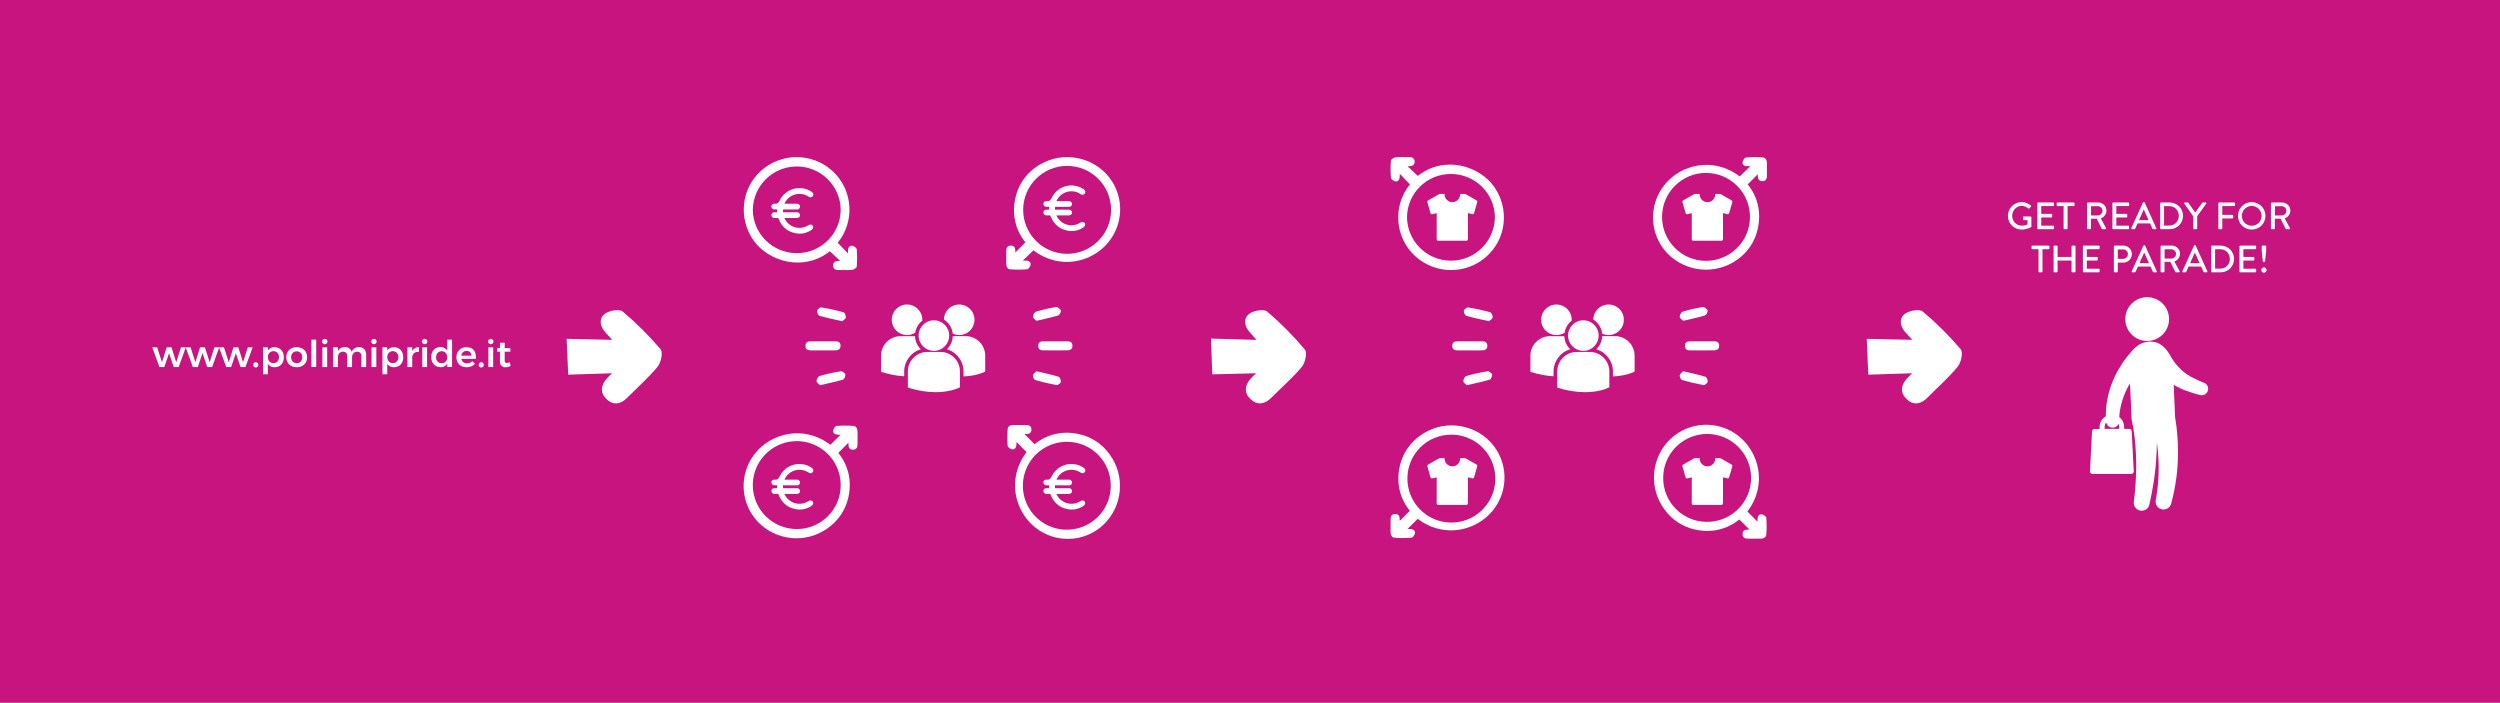
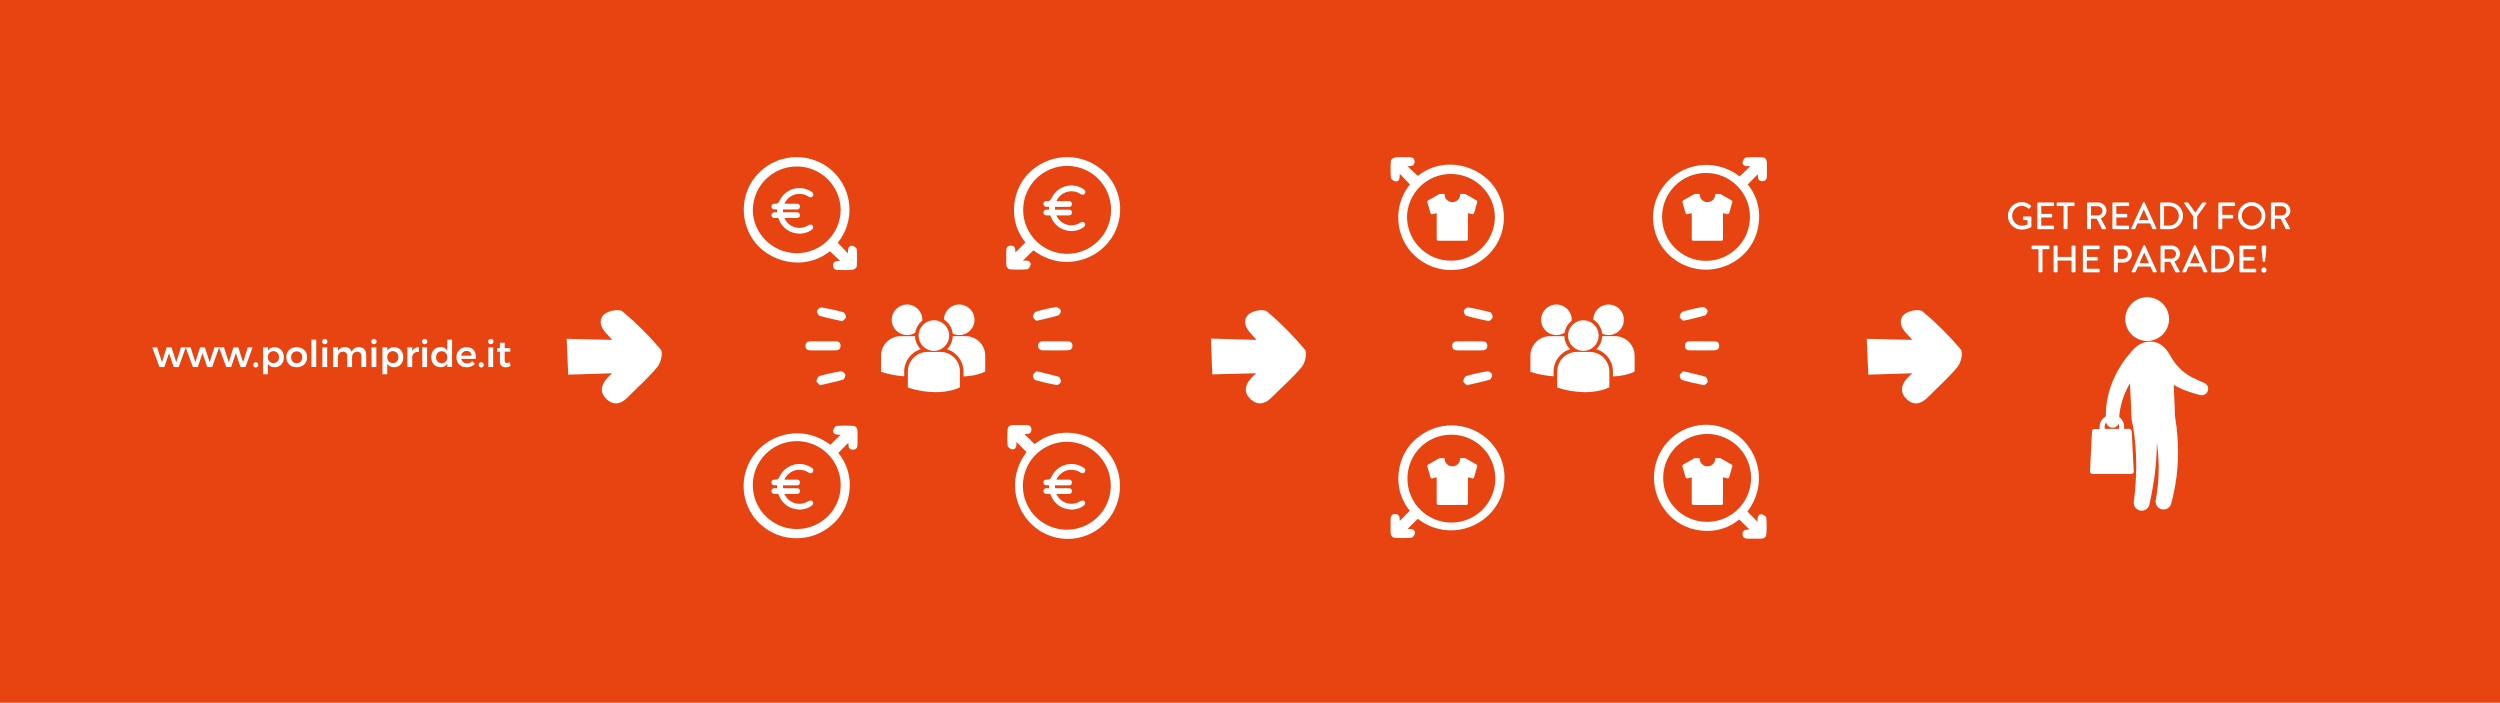
<svg xmlns="http://www.w3.org/2000/svg" version="1.1" viewBox="0 0 1921 540">
  <defs>
-     <style>.cls-1{fill:#c7147f;}.cls-2{fill:#fff;}</style>
+     <style>.cls-1{fill:#E74412;}.cls-2{fill:#fff;}</style>
  </defs>
-   <path d="m0 0h1921v540h-1921z" fill="#c7147f" />
+   <path d="m0 0h1921v540h-1921z" fill="#E74412" />
  <g fill="#fff">
    <path class="cls-2" d="m598 167.5h-2.84a2.2 2.2 0 1 1-0.11-4.39h2c0-0.43 0.06-0.75 0.07-1.07s0-0.64 0-1.14h-2.17a2.17 2.17 0 0 1-2.18-2.24 2 2 0 0 1 2.28-2.1c2.23 0.29 3.15-0.62 4.14-2.63a16.76 16.76 0 0 1 24.52-6.5c1.21 0.84 1.58 1.89 1.05 3a2.2 2.2 0 0 1-2.74 1.09 8.9 8.9 0 0 1-1.29-0.75 12.53 12.53 0 0 0-17.67 5.16c-0.07 0.14-0.12 0.29-0.25 0.63h9.63a2.2 2.2 0 1 1-0.09 4.39h-10.68v2.16h10.57a2.29 2.29 0 0 1 2.52 2.2c0 1.32-1 2.2-2.61 2.21h-9.4c0.27 0.53 0.44 0.94 0.66 1.31a12.57 12.57 0 0 0 17.66 4.29 3.62 3.62 0 0 1 2.52-0.46 2.28 2.28 0 0 1 1.27 1.74 2.81 2.81 0 0 1-1 2.06 15.64 15.64 0 0 1-11.8 2.89c-6.69-1-11.22-4.84-13.75-11.08-0.09-0.27-0.2-0.47-0.31-0.77z" />
    <path class="cls-2" d="m807 165.5h-2.84a2.2 2.2 0 1 1-0.11-4.39h2c0-0.43 0.06-0.75 0.07-1.07s0-0.64 0-1.14h-2.17a2.17 2.17 0 0 1-2.18-2.24 2 2 0 0 1 2.28-2.1c2.23 0.29 3.15-0.62 4.14-2.63a16.76 16.76 0 0 1 24.52-6.5c1.21 0.84 1.58 1.89 1.05 3a2.2 2.2 0 0 1-2.74 1.09 8.9 8.9 0 0 1-1.29-0.75 12.53 12.53 0 0 0-17.67 5.16c-0.07 0.14-0.12 0.29-0.25 0.63h9.63a2.2 2.2 0 1 1-0.09 4.39h-10.68v2.16h10.57a2.29 2.29 0 0 1 2.52 2.2c0 1.32-1 2.2-2.61 2.21h-9.4c0.27 0.53 0.44 0.94 0.66 1.31a12.57 12.57 0 0 0 17.66 4.29 3.62 3.62 0 0 1 2.52-0.46 2.28 2.28 0 0 1 1.27 1.74 2.81 2.81 0 0 1-1 2.06 15.64 15.64 0 0 1-11.8 2.89c-6.69-1-11.22-4.84-13.75-11.08-0.09-0.27-0.2-0.47-0.31-0.77z" />
    <path class="cls-2" d="m598 379.5h-2.84a2.2 2.2 0 1 1-0.11-4.39h2c0-0.43 0.06-0.75 0.07-1.07s0-0.64 0-1.14h-2.17a2.17 2.17 0 0 1-2.18-2.24 2 2 0 0 1 2.28-2.1c2.23 0.29 3.15-0.62 4.14-2.63a16.76 16.76 0 0 1 24.52-6.5c1.21 0.84 1.58 1.89 1.05 3a2.2 2.2 0 0 1-2.74 1.09 8.9 8.9 0 0 1-1.29-0.75 12.53 12.53 0 0 0-17.67 5.16c-0.07 0.14-0.12 0.29-0.25 0.63h9.63a2.2 2.2 0 1 1-0.09 4.39h-10.68v2.16h10.57a2.29 2.29 0 0 1 2.52 2.2c0 1.32-1 2.2-2.61 2.21h-9.4c0.27 0.53 0.44 0.94 0.66 1.31a12.57 12.57 0 0 0 17.66 4.29 3.62 3.62 0 0 1 2.52-0.46 2.28 2.28 0 0 1 1.27 1.74 2.81 2.81 0 0 1-1 2.06 15.64 15.64 0 0 1-11.8 2.89c-6.69-1-11.22-4.84-13.75-11.08-0.09-0.27-0.2-0.47-0.31-0.77z" />
    <path class="cls-2" d="m807 379.5h-2.84a2.2 2.2 0 1 1-0.11-4.39h2c0-0.43 0.06-0.75 0.07-1.07s0-0.64 0-1.14h-2.17a2.17 2.17 0 0 1-2.18-2.24 2 2 0 0 1 2.28-2.1c2.23 0.29 3.15-0.62 4.14-2.63a16.76 16.76 0 0 1 24.52-6.5c1.21 0.84 1.58 1.89 1.05 3a2.2 2.2 0 0 1-2.74 1.09 8.9 8.9 0 0 1-1.29-0.75 12.53 12.53 0 0 0-17.67 5.16c-0.07 0.14-0.12 0.29-0.25 0.63h9.63a2.2 2.2 0 1 1-0.09 4.39h-10.68v2.16h10.57a2.29 2.29 0 0 1 2.52 2.2c0 1.32-1 2.2-2.61 2.21h-9.4c0.27 0.53 0.44 0.94 0.66 1.31a12.57 12.57 0 0 0 17.66 4.29 3.62 3.62 0 0 1 2.52-0.46 2.28 2.28 0 0 1 1.27 1.74 2.81 2.81 0 0 1-1 2.06 15.64 15.64 0 0 1-11.8 2.89c-6.69-1-11.22-4.84-13.75-11.08-0.09-0.27-0.2-0.47-0.31-0.77z" />
    <path class="cls-2" d="m1134.6 357-8.4-4.8a1.2 1.2 0 0 0-0.6-0.16h-3.6a1.2 1.2 0 0 1 0 0.3 6 6 0 0 1-12 0 1.2 1.2 0 0 1 0-0.3h-3.64a1.21 1.21 0 0 0-0.6 0.16l-8.4 4.8a1.2 1.2 0 0 0-0.56 1.37l2.4 8.4a1.21 1.21 0 0 0 1.44 0.84l3.31-0.83v20.02a1.2 1.2 0 0 0 1.2 1.2h21.6a1.2 1.2 0 0 0 1.2-1.2v-20.06l3.31 0.83a1.2 1.2 0 0 0 1.44-0.84l2.4-8.4a1.2 1.2 0 0 0-0.5-1.33z" />
    <path class="cls-2" d="m1330.6 357-8.4-4.8a1.2 1.2 0 0 0-0.6-0.16h-3.6a1.2 1.2 0 0 1 0 0.3 6 6 0 0 1-12 0 1.2 1.2 0 0 1 0-0.3h-3.64a1.21 1.21 0 0 0-0.6 0.16l-8.4 4.8a1.2 1.2 0 0 0-0.56 1.37l2.4 8.4a1.21 1.21 0 0 0 1.44 0.84l3.31-0.83v20.02a1.2 1.2 0 0 0 1.2 1.2h21.6a1.2 1.2 0 0 0 1.2-1.2v-20.06l3.31 0.83a1.2 1.2 0 0 0 1.44-0.84l2.4-8.4a1.2 1.2 0 0 0-0.5-1.33z" />
    <path class="cls-2" d="m1330.6 154-8.4-4.8a1.2 1.2 0 0 0-0.6-0.16h-3.6a1.2 1.2 0 0 1 0 0.3 6 6 0 0 1-12 0 1.2 1.2 0 0 1 0-0.3h-3.64a1.21 1.21 0 0 0-0.6 0.16l-8.4 4.8a1.2 1.2 0 0 0-0.56 1.37l2.4 8.4a1.21 1.21 0 0 0 1.44 0.84l3.31-0.83v20.02a1.2 1.2 0 0 0 1.2 1.2h21.6a1.2 1.2 0 0 0 1.2-1.2v-20.06l3.31 0.83a1.2 1.2 0 0 0 1.44-0.84l2.4-8.4a1.2 1.2 0 0 0-0.5-1.33z" />
    <path class="cls-2" d="m1134.6 154-8.4-4.8a1.2 1.2 0 0 0-0.6-0.16h-3.6a1.2 1.2 0 0 1 0 0.3 6 6 0 0 1-12 0 1.2 1.2 0 0 1 0-0.3h-3.64a1.21 1.21 0 0 0-0.6 0.16l-8.4 4.8a1.2 1.2 0 0 0-0.56 1.37l2.4 8.4a1.21 1.21 0 0 0 1.44 0.84l3.31-0.83v20.02a1.2 1.2 0 0 0 1.2 1.2h21.6a1.2 1.2 0 0 0 1.2-1.2v-20.06l3.31 0.83a1.2 1.2 0 0 0 1.44-0.84l2.4-8.4a1.2 1.2 0 0 0-0.5-1.33z" />
    <path class="cls-2" d="m1083.4 141.72-7.8-8.16c0 0.92-0.06 1.76-0.12 2.58-0.14 2-1.29 3.57-3.25 3.25-1.31-0.21-3.34-1.65-3.43-2.68a77.51 77.51 0 0 1 0-13.32c0.08-1 2.24-2.36 3.54-2.49 3.55-0.35 7.15-0.11 10.73-0.13 2.27 0 3.83 0.93 3.92 3.3s-1.35 3.5-3.62 3.65h-1.87l7.93 7.44c20.62-16.21 47.51-7.57 58.7 8.38 11.81 16.83 9.45 39.85-5.82 53.49a40.85 40.85 0 0 1-54.79-0.12 40.32 40.32 0 0 1-4.12-55.19zm-2.25 25.5a33.77 33.77 0 0 0 67.53-0.23c-0.05-18.36-15.33-33.37-33.9-33.3a33.61 33.61 0 0 0-33.64 33.53z" />
    <path class="cls-2" d="m1336.8 135.59 8.18-7.92h-3c-2-0.13-3.29-1.43-3-3.17 0.22-1.32 1.59-3.38 2.6-3.47a81.06 81.06 0 0 1 13-0.06c2.17 0.16 3.08 2.15 3.11 4.3v9.87c0 2.32-0.88 4.05-3.48 4.07s-3.51-1.63-3.49-4c0-0.56-0.06-1.12-0.07-1.29l-7.69 7.76c7.73 9.7 10.53 21.4 7.69 34.24a38.85 38.85 0 0 1-15.74 23.61 41.37 41.37 0 0 1-54-5.16 39.92 39.92 0 0 1-1.67-52.57c12.15-15.13 37.01-21.8 57.56-6.21zm7.88 31.22a33.78 33.78 0 0 0-67.56-0.29 33.78 33.78 0 0 0 67.56 0.29z" />
    <path class="cls-2" d="m1089.4 398.67-7.83 7.73c0.84 0 1.76 0.06 2.67 0.13 2 0.17 3.28 1.46 3 3.2-0.23 1.32-1.61 3.37-2.62 3.46a80.77 80.77 0 0 1-13 0c-2.17-0.16-3.07-2.16-3.09-4.31q0-4.93 0-9.87c0-2.31 0.89-4.06 3.49-4.07s3.51 1.64 3.48 4c0 0.56 0.06 1.11 0.08 1.33l7.7-7.8c-7.67-9.65-10.53-21.24-7.75-34a39 39 0 0 1 15.65-23.67 41.12 41.12 0 0 1 54 4.78 40 40 0 0 1 2 52.56c-12.13 15.21-37.03 22.27-57.78 6.53zm-7.93-31.29a33.77 33.77 0 1 0 33.81-33.38 33.57 33.57 0 0 0-33.81 33.38z" />
    <path class="cls-2" d="m1342.7 393.05 7.73 7.83c0-0.84 0.06-1.76 0.13-2.67 0.17-2 1.46-3.28 3.2-3 1.32 0.23 3.37 1.61 3.46 2.62a80.77 80.77 0 0 1 0 13c-0.16 2.17-2.16 3.07-4.31 3.09q-4.93 0-9.87 0c-2.31 0-4.06-0.89-4.07-3.49s1.64-3.51 4-3.48c0.56 0 1.11-0.06 1.33-0.08l-7.8-7.7c-9.65 7.67-21.24 10.53-34 7.75a39 39 0 0 1-23.67-15.65 41.12 41.12 0 0 1 4.78-54 40 40 0 0 1 52.56-2c15.21 12.13 22.27 37.04 6.53 57.78zm-31.3 7.95a33.77 33.77 0 1 0-33.4-33.83 33.57 33.57 0 0 0 33.4 33.83z" />
    <path class="cls-2" d="m1129.5 269.23h-9.56c-2.29 0-4.07-0.8-4.05-3.44s1.62-3.52 4-3.51h19.1c2.23 0 3.8 0.8 3.88 3.27s-1.46 3.63-3.82 3.67c-3.15 0.04-6.33 0-9.52 0.01z" />
    <path class="cls-2" d="m1307.9 262.27h9.28c2.24 0 3.81 0.84 3.85 3.31s-1.46 3.57-3.66 3.61c-6.38 0.09-12.76 0.08-19.13 0-2.27 0-3.62-1.26-3.52-3.66s1.47-3.23 3.62-3.24c3.18-0.03 6.37-0.02 9.56-0.02z" />
    <path class="cls-2" d="m1144.1 246.82c-6.3-1.44-11.9-2.55-17.36-4.14-1-0.29-2.17-2.67-1.93-3.81s2.31-2.82 3.32-2.65a154.69 154.69 0 0 1 17 3.77c1 0.27 2 2.68 1.83 3.9s-1.98 2.11-2.86 2.93z" />
    <path class="cls-2" d="m1127.1 296c-0.87-0.93-2.69-2-2.7-3.08 0-1.37 1.18-3.65 2.31-4a138.1 138.1 0 0 1 16.37-3.63c1.06-0.17 3.2 1.41 3.45 2.5s-0.85 3.64-1.83 3.93c-5.54 1.66-11.22 2.8-17.6 4.28z" />
    <path class="cls-2" d="m1293.4 285.25c6.18 1.48 11.66 2.61 17 4.22 1 0.29 2 2.69 1.75 3.93-0.17 1-2.23 2.68-3.17 2.51a158.3 158.3 0 0 1-16.52-3.93c-0.93-0.27-2-2.55-1.75-3.68s1.85-2.16 2.69-3.05z" />
    <path class="cls-2" d="m1293.4 246.52c-0.85-0.88-2.67-1.92-2.71-3 0-1.36 1.12-3.66 2.24-4a115.39 115.39 0 0 1 15.47-3.59c1.14-0.18 3.28 1.42 3.69 2.63 0.34 1-0.94 3.51-2 3.82-5.21 1.62-10.6 2.68-16.69 4.14z" />
    <path class="cls-2" d="m643.72 186.52 7.8 8.16c0-0.92 0.06-1.76 0.12-2.58 0.14-2 1.29-3.57 3.25-3.25 1.31 0.21 3.34 1.65 3.43 2.68a77.51 77.51 0 0 1 0 13.32c-0.08 1-2.24 2.36-3.54 2.49-3.55 0.35-7.15 0.11-10.73 0.13-2.27 0-3.83-0.93-3.92-3.3s1.35-3.5 3.62-3.65h1.87l-7.93-7.44c-20.62 16.21-47.51 7.57-58.7-8.38-11.81-16.83-9.45-39.85 5.82-53.49a40.85 40.85 0 0 1 54.79 0.12 40.32 40.32 0 0 1 4.12 55.19zm2.28-25.52a33.77 33.77 0 0 0-67.53 0.23c0.05 18.36 15.33 33.37 33.9 33.3a33.61 33.61 0 0 0 33.63-33.53z" />
    <path class="cls-2" d="m794.09 192.34-8.18 7.92h3c2 0.13 3.29 1.43 3 3.17-0.22 1.32-1.59 3.38-2.6 3.47a81.06 81.06 0 0 1-13 0.06c-2.17-0.16-3.08-2.15-3.11-4.3v-9.87c0-2.32 0.88-4.05 3.48-4.07s3.51 1.63 3.49 4c0 0.56 0.06 1.12 0.07 1.29l7.69-7.76c-7.73-9.7-10.53-21.4-7.69-34.24a38.85 38.85 0 0 1 15.76-23.59 41.37 41.37 0 0 1 54 5.16 39.92 39.92 0 0 1 1.67 52.57c-12.17 15.11-37.03 21.85-57.58 6.19zm-7.88-31.22a33.78 33.78 0 0 0 67.56 0.29 33.78 33.78 0 0 0-67.56-0.29z" />
    <path class="cls-2" d="m638.05 341.81 7.83-7.73c-0.84 0-1.76-0.06-2.67-0.13-2-0.17-3.28-1.46-3-3.2 0.23-1.32 1.61-3.37 2.62-3.46a80.77 80.77 0 0 1 13 0c2.17 0.16 3.07 2.16 3.09 4.31q0 4.93 0 9.87c0 2.31-0.89 4.06-3.49 4.07s-3.51-1.64-3.48-4c0-0.56-0.06-1.11-0.08-1.33l-7.7 7.8c7.67 9.65 10.53 21.24 7.75 34a39 39 0 0 1-15.65 23.67 41.12 41.12 0 0 1-54-4.78 40 40 0 0 1-2-52.56c12.13-15.22 37.04-22.27 57.78-6.53zm7.95 31.28a33.77 33.77 0 1 0-33.81 33.42 33.57 33.57 0 0 0 33.81-33.42z" />
    <path class="cls-2" d="m788.81 347.42-7.73-7.83c0 0.84-0.06 1.76-0.13 2.67-0.17 2-1.46 3.28-3.2 3-1.32-0.23-3.37-1.61-3.46-2.62a80.77 80.77 0 0 1 0-13c0.16-2.17 2.16-3.07 4.31-3.09q4.93 0 9.87 0c2.31 0 4.06 0.89 4.07 3.49s-1.64 3.51-4 3.48c-0.56 0-1.11 0.06-1.33 0.08l7.8 7.7c9.65-7.67 21.24-10.53 34-7.75a39 39 0 0 1 23.67 15.65 41.12 41.12 0 0 1-4.78 54 40 40 0 0 1-52.56 2c-15.22-12.13-22.27-37.03-6.53-57.78zm31.29-7.93a33.77 33.77 0 1 0 33.42 33.81 33.57 33.57 0 0 0-33.42-33.81z" />
    <path class="cls-2" d="m632.54 269.23h-9.56c-2.29 0-4.07-0.8-4.05-3.44s1.62-3.52 4-3.51h19.07c2.23 0 3.8 0.8 3.88 3.27s-1.46 3.63-3.82 3.67c-3.15 0.04-6.33 0-9.52 0.01z" />
    <path class="cls-2" d="m810.94 262.27h9.28c2.24 0 3.81 0.84 3.85 3.31s-1.46 3.57-3.66 3.61c-6.38 0.09-12.76 0.08-19.13 0-2.27 0-3.62-1.26-3.52-3.66s1.47-3.23 3.62-3.24c3.18-0.03 6.37-0.02 9.56-0.02z" />
    <path class="cls-2" d="m647.12 246.82c-6.3-1.44-11.9-2.55-17.36-4.14-1-0.29-2.17-2.67-1.93-3.81s2.31-2.82 3.32-2.65a154.69 154.69 0 0 1 17 3.77c1 0.27 2 2.68 1.83 3.9s-1.98 2.11-2.86 2.93z" />
    <path class="cls-2" d="m630.14 296c-0.87-0.93-2.69-2-2.7-3.08 0-1.37 1.18-3.65 2.31-4a138.1 138.1 0 0 1 16.37-3.63c1.06-0.17 3.2 1.41 3.45 2.5s-0.85 3.64-1.83 3.93c-5.54 1.66-11.22 2.8-17.6 4.28z" />
    <path class="cls-2" d="m796.4 285.25c6.18 1.48 11.66 2.61 17 4.22 1 0.29 2 2.69 1.75 3.93-0.17 1-2.23 2.68-3.17 2.51a158.3 158.3 0 0 1-16.53-3.91c-0.93-0.27-2-2.55-1.75-3.68s1.86-2.18 2.7-3.07z" />
    <path class="cls-2" d="m796.44 246.52c-0.85-0.88-2.67-1.92-2.71-3 0-1.36 1.12-3.66 2.24-4a115.39 115.39 0 0 1 15.47-3.59c1.14-0.18 3.28 1.42 3.69 2.63 0.34 1-0.94 3.51-2 3.82-5.21 1.62-10.6 2.68-16.69 4.14z" />
    <path class="cls-2" d="m931.5 287.65 33.69-0.84c-1.2 1.18-2.75 2.55-4.12 4.09-4.69 5.27-5.36 11 0 15.93s10.87 3.72 15.85-1.26c7.85-7.85 16.33-15.16 23.4-23.65 2.6-3.12 4.31-10.91 2.39-13.21a240.3 240.3 0 0 0-29.05-29.33c-2.45-2.08-10.06-0.83-13.41 1.55-5 3.56-4.23 9.44-0.09 14.24 1.68 2 3.45 3.83 5.37 6l-35-1z" />
    <path class="cls-2" d="m120.76 266.89 3.71 11.45 3.6-11.45h3.71l3.66 11.45 3.63-11.45h3.71l-5.5 15.17h-3.77l-3.63-10.69-3.6 10.69h-3.77l-5.51-15.14z" />
    <path class="cls-2" d="m146.43 266.89 3.71 11.45 3.6-11.45h3.71l3.66 11.45 3.63-11.45h3.71l-5.45 15.17h-3.77l-3.63-10.69-3.6 10.69h-3.77l-5.56-15.14z" />
    <path class="cls-2" d="m172.09 266.89 3.71 11.45 3.6-11.45h3.71l3.66 11.45 3.63-11.45h3.71l-5.5 15.17h-3.77l-3.63-10.69-3.6 10.69h-3.77l-5.56-15.14z" />
    <path class="cls-2" d="m198.47 280.25a1.95 1.95 0 1 1-3.88 0 1.94 1.94 0 1 1 3.88 0z" />
    <path class="cls-2" d="m218.11 274.55c0 4.56-2.81 7.65-7.12 7.65a5.86 5.86 0 0 1-5.16-2.61v8h-3.69v-20.7h3.69v2.5a5.76 5.76 0 0 1 5.1-2.61c4.29 0 7.18 3.12 7.18 7.77zm-3.74-0.11a4.28 4.28 0 1 0-8.53 0c0 2.72 1.76 4.59 4.28 4.59s4.25-1.9 4.25-4.6z" />
    <path class="cls-2" d="m236 274.46c0 4.62-3.26 7.74-8 7.74s-8-3.12-8-7.74 3.26-7.68 8-7.68 8 3.09 8 7.68zm-12.28 0.06c0 2.72 1.76 4.59 4.25 4.59s4.28-1.87 4.28-4.59a4.22 4.22 0 0 0-4.28-4.56c-2.54 0.04-4.29 1.84-4.29 4.56z" />
    <path class="cls-2" d="m243 261v21h-3.7v-21z" />
    <path class="cls-2" d="m251.64 262.55a2.07 2.07 0 1 1-2.07-2.18 2.06 2.06 0 0 1 2.07 2.18zm-0.23 4.34v15.17h-3.69v-15.17z" />
    <path class="cls-2" d="m281.38 272.59v9.47h-3.71v-8.39a3.14 3.14 0 0 0-3.32-3.46c-2.38 0.08-3.83 1.9-3.83 4.37v7.48h-3.71v-8.39a3.12 3.12 0 0 0-3.29-3.46c-2.41 0.08-3.86 1.9-3.86 4.37v7.48h-3.66v-15.17h3.69v2.81a5.61 5.61 0 0 1 5.33-2.95 5 5 0 0 1 5.22 3.63 5.63 5.63 0 0 1 5.64-3.63c3.4 0 5.5 2.25 5.5 5.84z" />
    <path class="cls-2" d="m289.41 262.55a2.07 2.07 0 1 1-2.07-2.18 2.06 2.06 0 0 1 2.07 2.18zm-0.23 4.34v15.17h-3.68v-15.17z" />
    <path class="cls-2" d="m309.85 274.55c0 4.56-2.81 7.65-7.12 7.65a5.86 5.86 0 0 1-5.16-2.61v8h-3.69v-20.7h3.69v2.5a5.76 5.76 0 0 1 5.1-2.61c4.33 0 7.18 3.12 7.18 7.77zm-3.74-0.11a4.28 4.28 0 1 0-8.53 0c0 2.72 1.76 4.59 4.28 4.59s4.25-1.9 4.25-4.6z" />
    <path class="cls-2" d="m321.91 266.75v3.57c-3.2-0.2-5.16 1.67-5.16 4.42v7.31h-3.69v-15.16h3.69v2.92a5.52 5.52 0 0 1 5.16-3.06z" />
    <path class="cls-2" d="m328.4 262.55a2.07 2.07 0 1 1-2.07-2.18 2.06 2.06 0 0 1 2.07 2.18zm-0.23 4.34v15.17h-3.69v-15.17z" />
    <path class="cls-2" d="m347.37 261v21h-3.69v-2.44a5.76 5.76 0 0 1-5.1 2.61c-4.34 0-7.23-3.17-7.23-7.8s2.89-7.68 7.14-7.68a5.84 5.84 0 0 1 5.19 2.64v-8.33zm-3.69 13.5c0-2.72-1.76-4.62-4.31-4.62s-4.28 1.93-4.31 4.62 1.76 4.62 4.31 4.62 4.31-1.88 4.31-4.6z" />
    <path class="cls-2" d="m365.69 275.77h-11.2a4.23 4.23 0 0 0 4.34 3.46 5.63 5.63 0 0 0 4.08-1.7l2 2.07a8.42 8.42 0 0 1-6.38 2.61c-4.71 0-7.8-3.12-7.8-7.68a7.36 7.36 0 0 1 7.71-7.74c5.32-0.01 7.62 3.48 7.25 8.98zm-3.35-2.47a3.61 3.61 0 0 0-3.88-3.66 4 4 0 0 0-4.05 3.66z" />
    <path class="cls-2" d="m371.73 280.25a1.95 1.95 0 1 1-3.88 0 1.94 1.94 0 1 1 3.88 0z" />
    <path class="cls-2" d="m379.19 262.55a2.07 2.07 0 1 1-2.07-2.18 2.06 2.06 0 0 1 2.07 2.18zm-0.23 4.34v15.17h-3.69v-15.17z" />
    <path class="cls-2" d="m392.4 281.13a7.3 7.3 0 0 1-3.8 1.11 4.14 4.14 0 0 1-4.45-4.54v-7.48h-2.15v-2.69h2.15v-4.17h3.66v4.17h4.34v2.69h-4.34v6.78c0 1.45 0.6 1.93 1.59 1.93a5.16 5.16 0 0 0 2.15-0.62z" />
    <path class="cls-2" d="m1435.6 287.89 33.69-1.07c-1.19 1.19-2.73 2.57-4.09 4.12-4.66 5.31-5.28 11 0.07 15.93s10.89 3.64 15.84-1.37c7.8-7.9 16.23-15.27 23.24-23.81 2.58-3.14 4.23-10.94 2.3-13.22a240.3 240.3 0 0 0-29.25-29.13c-2.47-2.06-10.07-0.76-13.4 1.64-5 3.59-4.16 9.47 0 14.24 1.69 1.94 3.47 3.81 5.41 5.92l-35-0.79z" />
    <path class="cls-2" d="m436.6 287.89 33.69-1.07c-1.19 1.19-2.73 2.57-4.09 4.12-4.66 5.31-5.28 11 0.07 15.93s10.89 3.64 15.84-1.37c7.8-7.9 16.23-15.27 23.24-23.81 2.58-3.14 4.23-10.94 2.3-13.22a240.3 240.3 0 0 0-29.25-29.13c-2.47-2.06-10.07-0.76-13.4 1.64-5 3.59-4.16 9.47 0 14.24 1.69 1.94 3.47 3.81 5.41 5.92l-35-0.79z" />
    <path class="cls-2" d="m725.31 245.55a14.56 14.56 0 0 1 6.78 10.82 11.75 11.75 0 1 0-6.78-10.82zm16.69 12.73h-9.9a14.48 14.48 0 0 1-4.47 10.09 17.88 17.88 0 0 1 12.77 17.11v3.76c9.77-0.36 15.4-3.13 15.77-3.31l0.79-0.4h0.08v-12.2a15.06 15.06 0 0 0-15.04-15.05zm-45-0.8a11.67 11.67 0 0 0 6.25-1.81 14.54 14.54 0 0 1 5.47-9.28v-0.66a11.75 11.75 0 1 0-11.72 11.75zm10.55 10.89a14.49 14.49 0 0 1-4.47-10c-0.37 0-0.73-0.06-1.1-0.06h-9.98a15.06 15.06 0 0 0-15 15v12.39l0.84 0.26a70.55 70.55 0 0 0 16.94 3.19v-3.68a17.88 17.88 0 0 1 12.76-17.1z" />
    <path d="m729.36 257.86a11.75 11.75 0 0 1-11.75 11.75 11.75 11.75 0 0 1-11.75-11.75 11.75 11.75 0 0 1 11.75-11.75 11.75 11.75 0 0 1 11.75 11.75z" />
    <path class="cls-2" d="m722.6 270.41h-10a15.06 15.06 0 0 0-15 15v12.38l0.84 0.26a68.49 68.49 0 0 0 20.46 3.3c11.06 0 17.47-3.15 17.86-3.35l0.78-0.4h0.08v-12.2a15.06 15.06 0 0 0-15.02-14.99z" />
    <path class="cls-2" d="m1224.3 245.55a14.56 14.56 0 0 1 6.78 10.82 11.75 11.75 0 1 0-6.78-10.82zm16.69 12.73h-9.9a14.48 14.48 0 0 1-4.47 10.09 17.88 17.88 0 0 1 12.77 17.11v3.76c9.77-0.36 15.4-3.13 15.77-3.31l0.79-0.4h0.08v-12.2a15.06 15.06 0 0 0-15.1-15.05zm-45-0.8a11.67 11.67 0 0 0 6.25-1.81 14.54 14.54 0 0 1 5.47-9.28v-0.66a11.75 11.75 0 1 0-11.7 11.75zm10.55 10.89a14.49 14.49 0 0 1-4.47-10c-0.37 0-0.73-0.06-1.1-0.06h-10a15.06 15.06 0 0 0-15 15v12.39l0.84 0.26a70.55 70.55 0 0 0 16.94 3.19v-3.68a17.88 17.88 0 0 1 12.78-17.1z" />
    <path d="m1228.4 257.86a11.75 11.75 0 0 1-11.75 11.75 11.75 11.75 0 0 1-11.75-11.75 11.75 11.75 0 0 1 11.75-11.75 11.75 11.75 0 0 1 11.75 11.75z" />
    <path class="cls-2" d="m1221.6 270.41h-10a15.06 15.06 0 0 0-15 15v12.38l0.84 0.26a68.49 68.49 0 0 0 20.46 3.3c11.06 0 17.47-3.15 17.86-3.35l0.78-0.4h0.08v-12.2a15.06 15.06 0 0 0-15.02-14.99z" />
    <path class="cls-2" d="m1649.7 262h0.37a16.82 16.82 0 1 0-0.37 0z" />
    <path class="cls-2" d="m1693.6 294.17c-2.79-1.14-5.56-2.34-8.24-3.73a39.41 39.41 0 0 1-8.59-5.63l-0.47-0.43 0.08 0.06a63.29 63.29 0 0 1-4.42-4.65 37 37 0 0 1-3.86-5.75c-3.17-5.65-6.94-10.23-12.95-11.3a16.66 16.66 0 0 0-14 4 44.4 44.4 0 0 0-3.35 3.41 78.81 78.81 0 0 0-13.15 20 71.2 71.2 0 0 0-4.25 11.72 73.91 73.91 0 0 0-2.1 12.17c-0.14 1.62-0.21 3.26-0.2 4.89a7.06 7.06 0 0 0 0 1 9.39 9.39 0 0 0-4.79 8.18v1.53h-3.91a1.9 1.9 0 0 0-1.9 1.9l-1.55 30.75a1.9 1.9 0 0 0 1.9 1.9h29.84a1.9 1.9 0 0 0 1.9-1.9l-1.6-30.84a1.9 1.9 0 0 0-1.9-1.9h-3.91v-1.55a9.37 9.37 0 0 0-3.72-7.48v-0.9a57.66 57.66 0 0 1 7.16-23.18c0.34-0.62 0.7-1.24 1.07-1.85q0.54 9.36 0.87 18.73 0.11 3 0.21 6.06a23.44 23.44 0 0 0 0.76 6.1 20.08 20.08 0 0 1 0.5 2.34c0.16 0.91 0.33 1.83 0.46 2.75 0.32 1.93 0.55 3.87 0.78 5.81 0.48 4.12 0.76 8.25 1 12.39 0.2 4.29 0.27 8.61 0.15 12.9-0.12 4.11-0.26 8.23-0.61 12.32-0.17 2-0.28 4-0.53 5.92-0.22 1.74-0.4 3.48-0.6 5.22 0 0.25-0.06 0.5-0.09 0.75a6.1 6.1 0 0 0 12 1.94c0.65-3.07 1.33-6.12 1.89-9.21 0.74-4.07 1.45-8.15 2-12.26s1-8.4 1.3-12.62 0.51-8.4 0.57-12.61v-1.25a143.07 143.07 0 0 1 1.28 25.3c-0.15 3.76-0.49 7.5-0.93 11.24-0.31 2.65-0.78 5.27-1.24 7.9a6.09 6.09 0 0 0 11.9 2.57c0.78-3 1.52-5.95 2.15-9 0.83-4 1.47-8.11 2-12.2a152.26 152.26 0 0 0 0.92-25.18q-0.27-6.24-1-12.46-0.37-3-0.85-6-0.12-0.73-0.24-1.46a11.31 11.31 0 0 1-0.1-1.6q-0.05-1.57-0.1-3.14c-0.23-6.71-0.5-13.42-0.86-20.12a55.13 55.13 0 0 0 10.13 4.74 94.59 94.59 0 0 0 9.87 3 5.48 5.48 0 0 0 3.4-0.09 5 5 0 0 0 0.08-9.21zm-65.28 35.38h-11.1v-1.55a5.56 5.56 0 0 1 1.19-3.44 5 5 0 0 0 9.48 1.13 5.55 5.55 0 0 1 0.5 2.31z" />
    <g transform="translate(-4.9253 68.534)" aria-label="GET READY FOR">
      <path d="m1547.8 97.345q0-2.2 0.821-4.136 0.851-1.936 2.259-3.344 1.437-1.437 3.344-2.259 1.936-0.851 4.136-0.851 2.112 0 3.872 0.733 1.76 0.704 3.256 1.995 0.176 0.176 0.176 0.411 0.029 0.235-0.147 0.411-0.323 0.352-0.675 0.704-0.323 0.323-0.645 0.675-0.323 0.352-0.763-0.029-1.027-0.909-2.347-1.437-1.291-0.557-2.64-0.557-1.555 0-2.904 0.616t-2.347 1.672q-0.997 1.027-1.555 2.435-0.557 1.379-0.557 2.904t0.557 2.904q0.557 1.379 1.555 2.435 0.997 1.027 2.347 1.643t2.904 0.616q0.909 0 1.672-0.117 0.763-0.147 1.32-0.323 0.587-0.176 0.939-0.323 0.352-0.176 0.469-0.235v-3.285h-2.875q-0.235 0-0.411-0.147-0.147-0.147-0.147-0.381v-1.701q0-0.557 0.557-0.557h5.339q0.235 0 0.381 0.176 0.147 0.147 0.147 0.381 0 1.76 0 3.549 0.029 1.789 0.029 3.549 0 0.293-0.235 0.469-0.909 0.557-2.053 0.968-0.968 0.381-2.317 0.675-1.32 0.293-2.904 0.293-2.2 0-4.136-0.821-1.907-0.821-3.344-2.229-1.408-1.437-2.259-3.344-0.821-1.936-0.821-4.136z" />
      <path d="m1570.4 87.607q0-0.235 0.147-0.381 0.176-0.176 0.411-0.176h11.733q0.235 0 0.381 0.176 0.176 0.147 0.176 0.381v1.643q0 0.235-0.176 0.411-0.147 0.147-0.381 0.147h-9.269v5.984h7.832q0.235 0 0.381 0.176 0.176 0.147 0.176 0.381v1.643q0 0.235-0.176 0.411-0.147 0.147-0.381 0.147h-7.832v6.307h9.269q0.235 0 0.381 0.176 0.176 0.147 0.176 0.381v1.613q0 0.235-0.176 0.411-0.147 0.147-0.381 0.147h-11.733q-0.235 0-0.411-0.147-0.147-0.176-0.147-0.411z" />
      <path d="m1590.6 89.807h-4.781q-0.235 0-0.411-0.147-0.147-0.176-0.147-0.411v-1.643q0-0.235 0.147-0.381 0.176-0.176 0.411-0.176h12.613q0.235 0 0.381 0.176 0.176 0.147 0.176 0.381v1.643q0 0.235-0.176 0.411-0.147 0.147-0.381 0.147h-4.781v17.219q0 0.235-0.176 0.411-0.147 0.147-0.381 0.147h-1.936q-0.235 0-0.411-0.147-0.147-0.176-0.147-0.411z" />
      <path d="m1608.6 87.607q0-0.235 0.147-0.381 0.176-0.176 0.411-0.176h7.979q1.32 0 2.464 0.499 1.173 0.469 2.053 1.32t1.379 1.995q0.499 1.144 0.499 2.464 0 1.027-0.323 1.936-0.323 0.909-0.909 1.672-0.557 0.763-1.349 1.379-0.792 0.587-1.76 0.968l4.019 7.451q0.147 0.293 0 0.587-0.117 0.264-0.499 0.264h-2.288q-0.176 0-0.293-0.088-0.117-0.088-0.176-0.176l-3.901-7.773h-4.429v7.48q0 0.235-0.176 0.411-0.147 0.147-0.381 0.147h-1.907q-0.235 0-0.411-0.147-0.147-0.176-0.147-0.411zm8.301 9.416q0.704 0 1.349-0.264 0.675-0.293 1.144-0.792 0.499-0.499 0.792-1.144 0.293-0.675 0.293-1.437 0-0.704-0.293-1.349-0.293-0.645-0.792-1.115-0.469-0.469-1.144-0.733-0.645-0.293-1.349-0.293h-5.221v7.128z" />
      <path d="m1628.1 87.607q0-0.235 0.147-0.381 0.176-0.176 0.411-0.176h11.733q0.235 0 0.381 0.176 0.176 0.147 0.176 0.381v1.643q0 0.235-0.176 0.411-0.147 0.147-0.381 0.147h-9.269v5.984h7.832q0.235 0 0.381 0.176 0.176 0.147 0.176 0.381v1.643q0 0.235-0.176 0.411-0.147 0.147-0.381 0.147h-7.832v6.307h9.269q0.235 0 0.381 0.176 0.176 0.147 0.176 0.381v1.613q0 0.235-0.176 0.411-0.147 0.147-0.381 0.147h-11.733q-0.235 0-0.411-0.147-0.147-0.176-0.147-0.411z" />
      <path d="m1643.1 107.58q-0.323 0-0.499-0.235-0.147-0.235 0-0.528l9.005-19.741q0.059-0.147 0.205-0.235 0.176-0.088 0.293-0.088h0.293q0.117 0 0.264 0.088 0.176 0.088 0.235 0.235l8.947 19.741q0.147 0.293-0.029 0.528-0.147 0.235-0.469 0.235h-1.848q-0.469 0-0.675-0.44l-1.819-4.019h-9.592q-0.44 1.027-0.909 2.024-0.44 0.968-0.88 1.995-0.059 0.147-0.235 0.293-0.176 0.147-0.44 0.147zm12.789-6.981-3.608-8.037h-0.147l-3.579 8.037z" />
      <path d="m1664.8 87.607q0-0.235 0.147-0.381 0.147-0.176 0.381-0.176h6.747q2.112 0 3.989 0.821 1.877 0.792 3.285 2.2 1.408 1.379 2.2 3.256 0.821 1.848 0.821 3.96 0 2.141-0.821 4.019-0.792 1.877-2.2 3.285-1.408 1.379-3.285 2.2-1.877 0.792-3.989 0.792h-6.747q-0.235 0-0.381-0.147-0.147-0.176-0.147-0.411zm6.864 17.189q1.613 0 2.963-0.557 1.379-0.557 2.376-1.555 0.997-1.027 1.555-2.376 0.557-1.379 0.557-3.021 0-1.613-0.557-2.963-0.557-1.379-1.555-2.376-0.997-0.997-2.376-1.555-1.349-0.557-2.963-0.557h-3.872v14.96z" />
      <path d="m1690.2 97.697-6.864-9.797q-0.176-0.293-0.029-0.557 0.147-0.293 0.499-0.293h2.171q0.176 0 0.293 0.088 0.117 0.088 0.176 0.176l5.309 7.48 5.309-7.48q0.059-0.088 0.176-0.176 0.147-0.088 0.293-0.088h2.2q0.352 0 0.499 0.293 0.147 0.264-0.029 0.557l-6.952 9.768v9.357q0 0.235-0.176 0.411-0.147 0.147-0.381 0.147h-1.936q-0.235 0-0.411-0.147-0.147-0.176-0.147-0.411z" />
      <path d="m1709.5 87.607q0-0.235 0.147-0.381 0.176-0.176 0.411-0.176h11.733q0.235 0 0.381 0.176 0.176 0.147 0.176 0.381v1.643q0 0.235-0.176 0.411-0.147 0.147-0.381 0.147h-9.269v6.776h7.832q0.235 0 0.381 0.176 0.176 0.147 0.176 0.381v1.613q0 0.235-0.176 0.411-0.147 0.147-0.381 0.147h-7.832v7.715q0 0.235-0.176 0.411-0.147 0.147-0.381 0.147h-1.907q-0.235 0-0.411-0.147-0.147-0.176-0.147-0.411z" />
      <path d="m1724.6 97.345q0-2.2 0.821-4.136t2.229-3.344q1.437-1.437 3.344-2.259 1.936-0.851 4.136-0.851t4.107 0.851q1.936 0.821 3.373 2.259 1.437 1.408 2.259 3.344t0.821 4.136-0.821 4.136q-0.821 1.907-2.259 3.344-1.437 1.408-3.373 2.229-1.907 0.821-4.107 0.821t-4.136-0.821q-1.907-0.821-3.344-2.229-1.408-1.437-2.229-3.344-0.821-1.936-0.821-4.136zm2.933 0q0 1.584 0.587 2.963 0.616 1.379 1.643 2.405 1.027 1.027 2.405 1.643 1.408 0.587 2.963 0.587 1.584 0 2.963-0.587 1.379-0.616 2.405-1.643 1.056-1.027 1.643-2.405 0.616-1.379 0.616-2.963 0-1.555-0.616-2.933-0.587-1.408-1.643-2.435-1.027-1.056-2.405-1.672t-2.963-0.616q-1.555 0-2.963 0.616-1.379 0.616-2.405 1.672-1.027 1.027-1.643 2.435-0.587 1.379-0.587 2.933z" />
      <path d="m1749.9 87.607q0-0.235 0.147-0.381 0.176-0.176 0.411-0.176h7.979q1.32 0 2.464 0.499 1.173 0.469 2.053 1.32t1.379 1.995 0.499 2.464q0 1.027-0.323 1.936t-0.909 1.672q-0.557 0.763-1.349 1.379-0.792 0.587-1.76 0.968l4.019 7.451q0.147 0.293 0 0.587-0.117 0.264-0.499 0.264h-2.288q-0.176 0-0.293-0.088t-0.176-0.176l-3.901-7.773h-4.429v7.48q0 0.235-0.176 0.411-0.147 0.147-0.381 0.147h-1.907q-0.235 0-0.411-0.147-0.147-0.176-0.147-0.411zm8.301 9.416q0.704 0 1.349-0.264 0.675-0.293 1.144-0.792 0.499-0.499 0.792-1.144 0.293-0.675 0.293-1.437 0-0.704-0.293-1.349-0.293-0.645-0.792-1.115-0.469-0.469-1.144-0.733-0.645-0.293-1.349-0.293h-5.221v7.128z" />
    </g>
    <g transform="translate(5.5971 31.777)" aria-label="THE PARADE!">
      <path d="m1560.8 159.69h-4.781q-0.235 0-0.411-0.147-0.147-0.176-0.147-0.411v-1.643q0-0.235 0.147-0.381 0.176-0.176 0.411-0.176h12.613q0.235 0 0.381 0.176 0.176 0.147 0.176 0.381v1.643q0 0.235-0.176 0.411-0.147 0.147-0.381 0.147h-4.781v17.219q0 0.235-0.176 0.411-0.147 0.147-0.381 0.147h-1.936q-0.235 0-0.411-0.147-0.147-0.176-0.147-0.411z" />
      <path d="m1572.4 157.49q0-0.235 0.147-0.381 0.176-0.176 0.411-0.176h1.936q0.235 0 0.381 0.176 0.176 0.147 0.176 0.381v8.184h10.736v-8.184q0-0.235 0.147-0.381 0.176-0.176 0.411-0.176h1.936q0.235 0 0.381 0.176 0.176 0.147 0.176 0.381v19.419q0 0.235-0.176 0.411-0.147 0.147-0.381 0.147h-1.936q-0.235 0-0.411-0.147-0.147-0.176-0.147-0.411v-8.477h-10.736v8.477q0 0.235-0.176 0.411-0.147 0.147-0.381 0.147h-1.936q-0.235 0-0.411-0.147-0.147-0.176-0.147-0.411z" />
      <path d="m1594.9 157.49q0-0.235 0.147-0.381 0.176-0.176 0.411-0.176h11.733q0.235 0 0.381 0.176 0.176 0.147 0.176 0.381v1.643q0 0.235-0.176 0.411-0.147 0.147-0.381 0.147h-9.269v5.984h7.832q0.235 0 0.381 0.176 0.176 0.147 0.176 0.381v1.643q0 0.235-0.176 0.411-0.147 0.147-0.381 0.147h-7.832v6.307h9.269q0.235 0 0.381 0.176 0.176 0.147 0.176 0.381v1.613q0 0.235-0.176 0.411-0.147 0.147-0.381 0.147h-11.733q-0.235 0-0.411-0.147-0.147-0.176-0.147-0.411z" />
      <path d="m1618.7 157.49q0-0.235 0.147-0.381 0.176-0.176 0.411-0.176h6.688q1.349 0 2.552 0.528 1.203 0.499 2.083 1.379 0.909 0.88 1.408 2.083 0.528 1.173 0.528 2.493 0 1.379-0.528 2.581-0.499 1.173-1.408 2.083-0.88 0.909-2.083 1.437-1.173 0.499-2.523 0.499h-4.253v6.893q0 0.235-0.176 0.411-0.147 0.147-0.381 0.147h-1.907q-0.235 0-0.411-0.147-0.147-0.176-0.147-0.411zm7.069 9.651q0.763 0 1.437-0.293 0.675-0.293 1.173-0.792 0.528-0.499 0.821-1.173 0.293-0.704 0.293-1.496 0-0.733-0.293-1.379-0.293-0.645-0.821-1.115-0.499-0.499-1.173-0.763-0.675-0.264-1.437-0.264h-4.048v7.275z" />
      <path d="m1632.9 177.46q-0.323 0-0.499-0.235-0.147-0.235 0-0.528l9.005-19.741q0.059-0.147 0.205-0.235 0.176-0.088 0.293-0.088h0.293q0.117 0 0.264 0.088 0.176 0.088 0.235 0.235l8.947 19.741q0.147 0.293-0.029 0.528-0.147 0.235-0.469 0.235h-1.848q-0.469 0-0.675-0.44l-1.819-4.019h-9.592q-0.44 1.027-0.909 2.024-0.44 0.968-0.88 1.995-0.059 0.147-0.235 0.293-0.176 0.147-0.44 0.147zm12.789-6.981-3.608-8.037h-0.147l-3.579 8.037z" />
      <path d="m1654.6 157.49q0-0.235 0.147-0.381 0.176-0.176 0.411-0.176h7.979q1.32 0 2.464 0.499 1.173 0.469 2.053 1.32 0.88 0.851 1.379 1.995 0.499 1.144 0.499 2.464 0 1.027-0.323 1.936-0.323 0.909-0.909 1.672-0.557 0.763-1.349 1.379-0.792 0.587-1.76 0.968l4.019 7.451q0.147 0.293 0 0.587-0.117 0.264-0.499 0.264h-2.288q-0.176 0-0.293-0.088-0.117-0.088-0.176-0.176l-3.901-7.773h-4.429v7.48q0 0.235-0.176 0.411-0.147 0.147-0.381 0.147h-1.907q-0.235 0-0.411-0.147-0.147-0.176-0.147-0.411zm8.301 9.416q0.704 0 1.349-0.264 0.675-0.293 1.144-0.792 0.499-0.499 0.792-1.144 0.293-0.675 0.293-1.437 0-0.704-0.293-1.349-0.293-0.645-0.792-1.115-0.469-0.469-1.144-0.733-0.645-0.293-1.349-0.293h-5.221v7.128z" />
      <path d="m1671.8 177.46q-0.323 0-0.499-0.235-0.147-0.235 0-0.528l9.005-19.741q0.059-0.147 0.205-0.235 0.176-0.088 0.293-0.088h0.293q0.117 0 0.264 0.088 0.176 0.088 0.235 0.235l8.947 19.741q0.147 0.293-0.029 0.528-0.147 0.235-0.469 0.235h-1.848q-0.469 0-0.675-0.44l-1.819-4.019h-9.592q-0.44 1.027-0.909 2.024-0.44 0.968-0.88 1.995-0.059 0.147-0.235 0.293-0.176 0.147-0.44 0.147zm12.789-6.981-3.608-8.037h-0.147l-3.579 8.037z" />
      <path d="m1693.5 157.49q0-0.235 0.147-0.381 0.147-0.176 0.381-0.176h6.747q2.112 0 3.989 0.821 1.877 0.792 3.285 2.2 1.408 1.379 2.2 3.256 0.821 1.848 0.821 3.96 0 2.141-0.821 4.019-0.792 1.877-2.2 3.285-1.408 1.379-3.285 2.2-1.877 0.792-3.989 0.792h-6.747q-0.235 0-0.381-0.147-0.147-0.176-0.147-0.411zm6.864 17.189q1.613 0 2.963-0.557 1.379-0.557 2.376-1.555 0.997-1.027 1.555-2.376 0.557-1.379 0.557-3.021 0-1.613-0.557-2.963-0.557-1.379-1.555-2.376-0.997-0.997-2.376-1.555-1.349-0.557-2.963-0.557h-3.872v14.96z" />
      <path d="m1715.2 157.49q0-0.235 0.147-0.381 0.176-0.176 0.411-0.176h11.733q0.235 0 0.381 0.176 0.176 0.147 0.176 0.381v1.643q0 0.235-0.176 0.411-0.147 0.147-0.381 0.147h-9.269v5.984h7.832q0.235 0 0.381 0.176 0.176 0.147 0.176 0.381v1.643q0 0.235-0.176 0.411-0.147 0.147-0.381 0.147h-7.832v6.307h9.269q0.235 0 0.381 0.176 0.176 0.147 0.176 0.381v1.613q0 0.235-0.176 0.411-0.147 0.147-0.381 0.147h-11.733q-0.235 0-0.411-0.147-0.147-0.176-0.147-0.411z" />
      <path d="m1733.7 169.49q-0.205 0-0.381-0.147-0.147-0.147-0.176-0.323l-0.851-8.184v-3.344q0-0.235 0.147-0.381 0.176-0.176 0.411-0.176h2.347q0.235 0 0.381 0.176 0.176 0.147 0.176 0.381v3.285l-0.851 8.243q-0.029 0.176-0.205 0.323-0.147 0.147-0.352 0.147zm-1.731 6.248q0-0.851 0.587-1.437 0.616-0.616 1.437-0.616 0.851 0 1.437 0.616 0.616 0.587 0.616 1.437 0 0.851-0.616 1.437-0.587 0.587-1.437 0.587-0.821 0-1.437-0.587-0.587-0.587-0.587-1.437z" />
    </g>
  </g>
</svg>
